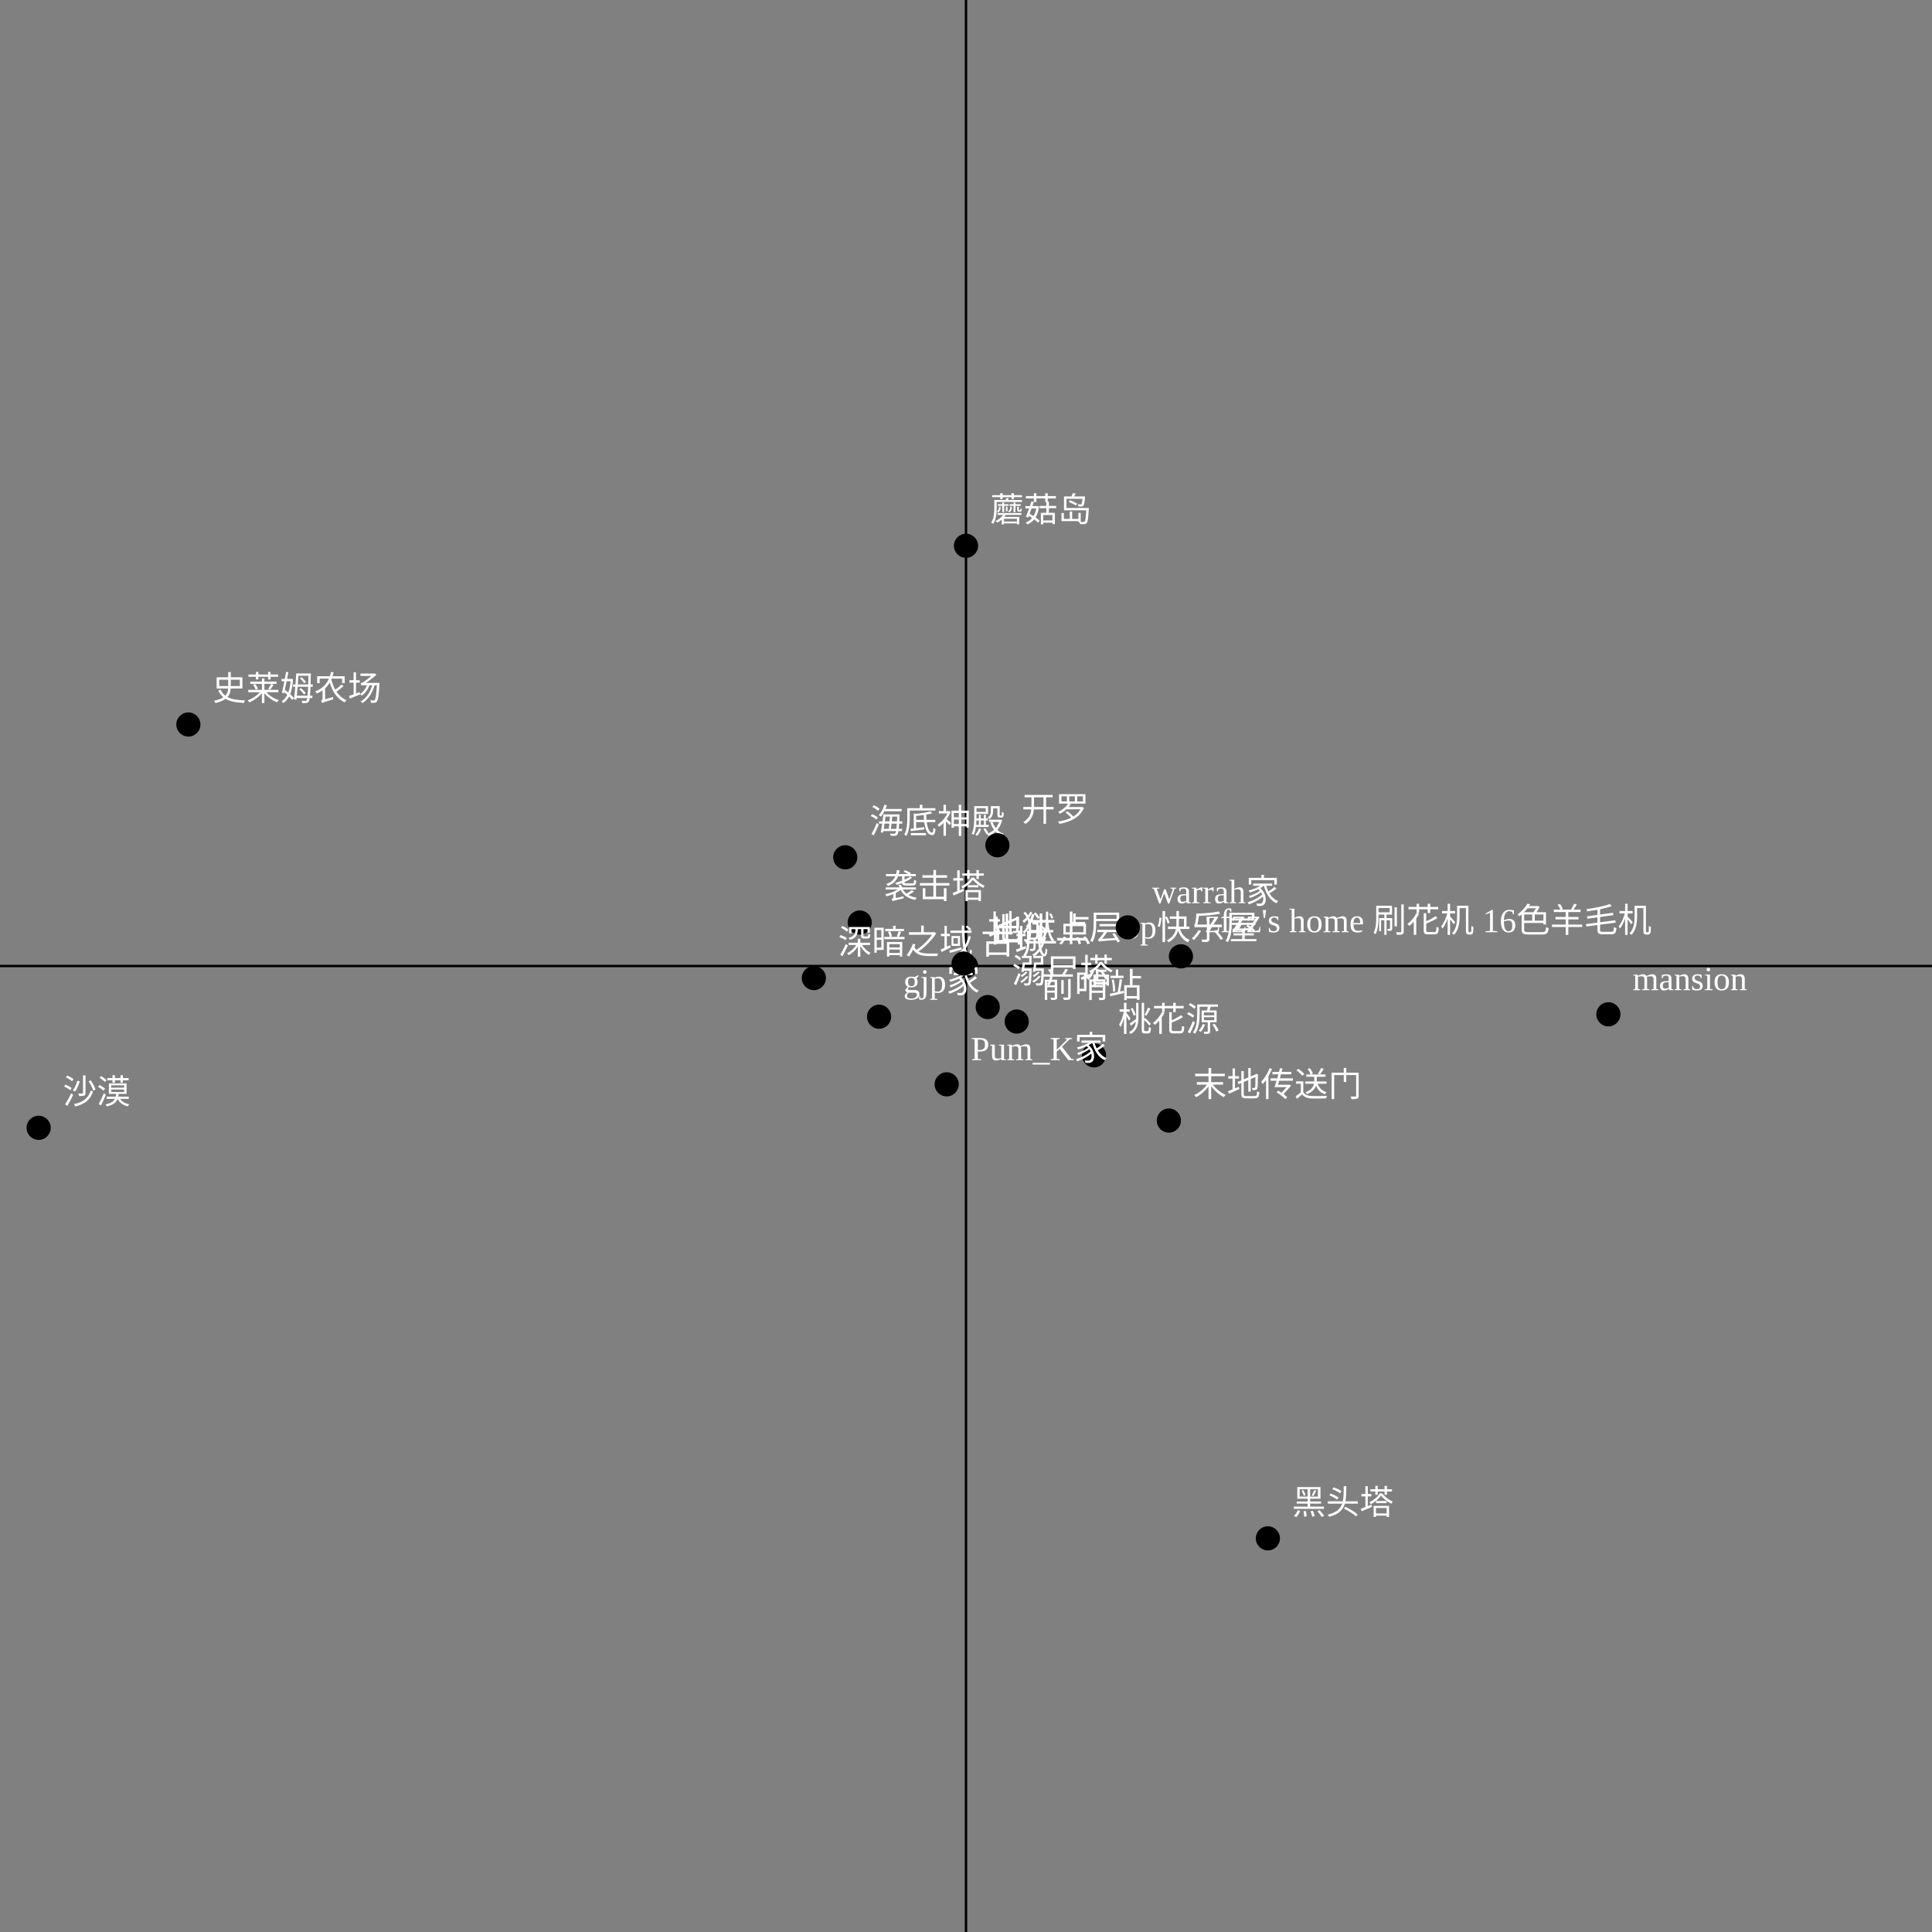
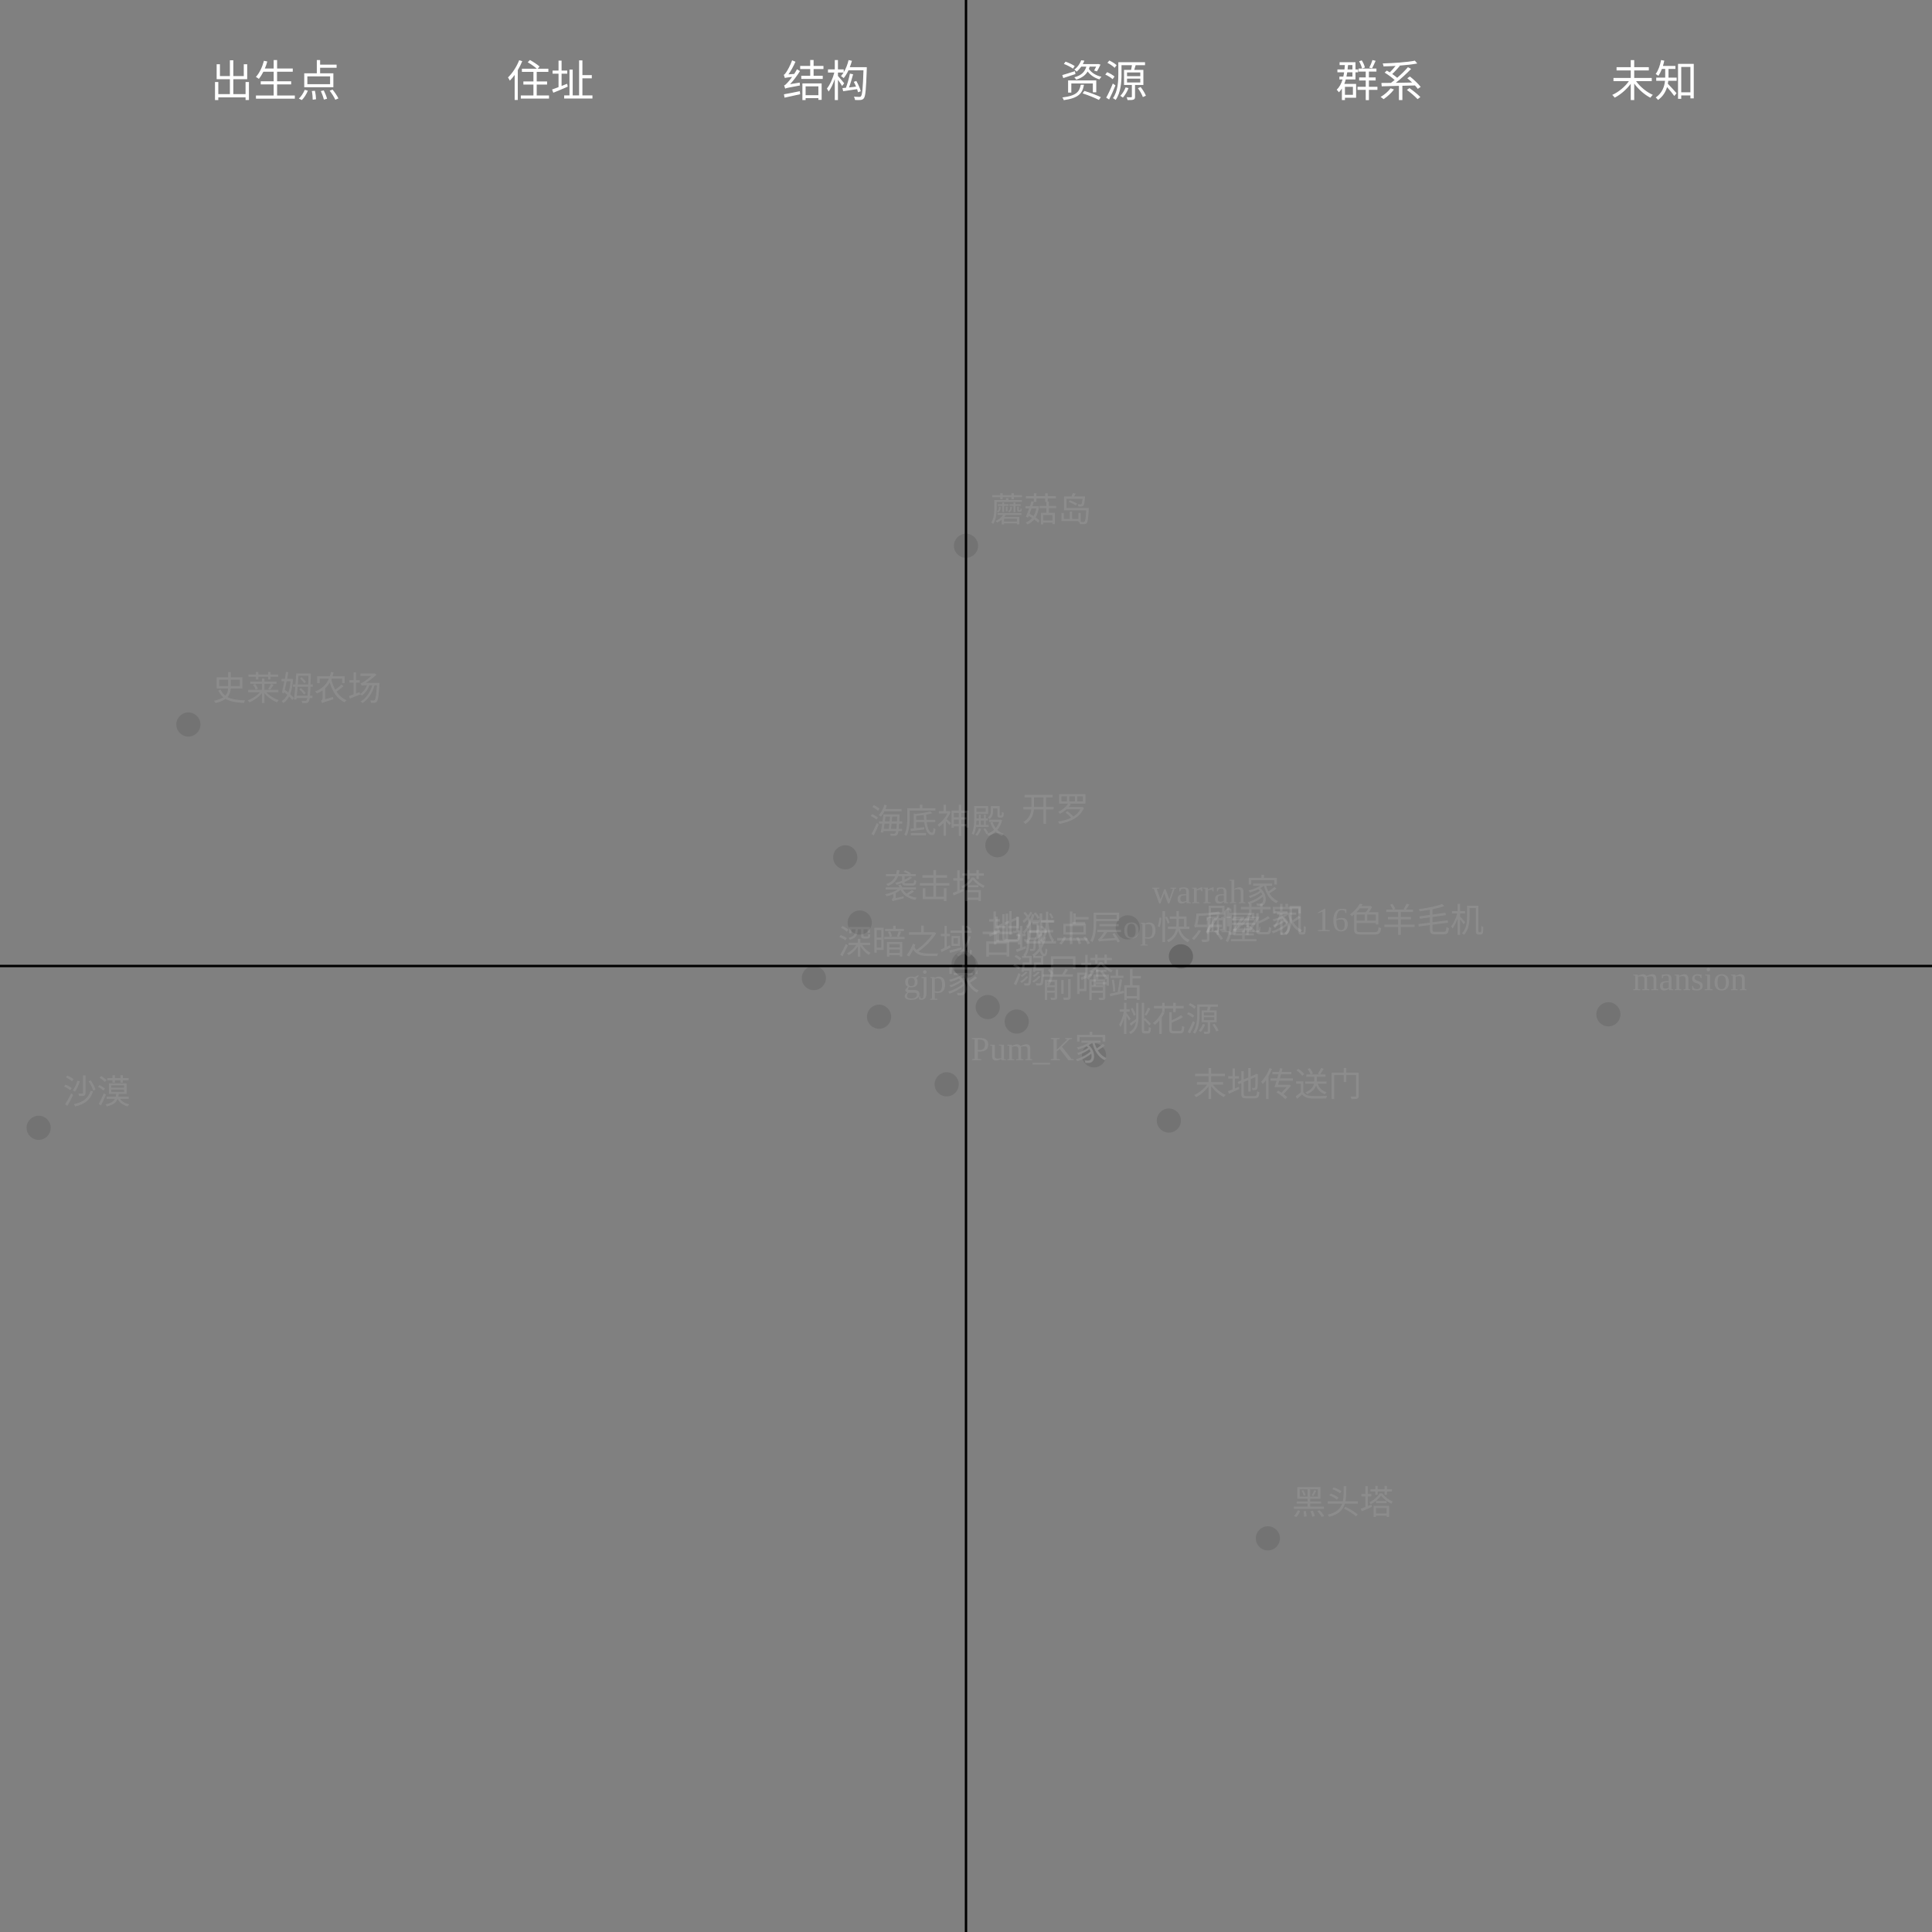
<svg xmlns="http://www.w3.org/2000/svg" width="800" height="800">
  <rect width="100%" height="100%" fill="gray" />
  <line x1="400" x2="400" y1="0" y2="800" stroke="black" />
  <line x1="0" x2="800" y1="400" y2="400" stroke="black" />
-   <circle cx="400" cy="400" r="5" fill="black" />
-   <text x="410" y="390" font-size="14" text-anchor="start" fill="white">出生点</text>
-   <circle cx="453" cy="437" r="5" fill="black" />
-   <text x="463" y="427" font-size="14" text-anchor="start" fill="white">桃花源</text>
-   <circle cx="392" cy="449" r="5" fill="black" />
-   <text x="402" y="439" font-size="14" text-anchor="start" fill="white">Pum_K家</text>
-   <circle cx="484" cy="464" r="5" fill="black" />
-   <text x="494" y="454" font-size="14" text-anchor="start" fill="white">末地传送门</text>
-   <circle cx="525" cy="637" r="5" fill="black" />
-   <text x="535" y="627" font-size="14" text-anchor="start" fill="white">黑头塔</text>
-   <circle cx="364" cy="421" r="5" fill="black" />
-   <text x="374" y="411" font-size="14" text-anchor="start" fill="white">gjp家</text>
-   <circle cx="78" cy="300" r="5" fill="black" />
-   <text x="88" y="290" font-size="14" text-anchor="start" fill="white">史莱姆农场</text>
-   <circle cx="356" cy="382" r="5" fill="black" />
-   <text x="366" y="372" font-size="14" text-anchor="start" fill="white">袭击塔</text>
-   <circle cx="409" cy="417" r="5" fill="black" />
-   <text x="419" y="407" font-size="14" text-anchor="start" fill="white">溺尸塔</text>
-   <circle cx="337" cy="405" r="5" fill="black" />
-   <text x="347" y="395" font-size="14" text-anchor="start" fill="white">深暗之域 古城</text>
-   <circle cx="421" cy="423" r="5" fill="black" />
-   <text x="431" y="413" font-size="14" text-anchor="start" fill="white">前哨站</text>
-   <circle cx="16" cy="467" r="5" fill="black" />
-   <text x="26" y="457" font-size="14" text-anchor="start" fill="white">沙漠</text>
-   <circle cx="666" cy="420" r="5" fill="black" />
-   <text x="676" y="410" font-size="14" text-anchor="start" fill="white">mansion</text>
-   <circle cx="399" cy="399" r="5" fill="black" />
-   <text x="409" y="389" font-size="14" text-anchor="start" fill="white">地狱上层op快乐屋</text>
-   <circle cx="489" cy="396" r="5" fill="black" />
-   <text x="499" y="386" font-size="14" text-anchor="start" fill="white">zfzz's home 刷花机 16色羊毛机</text>
-   <circle cx="467" cy="384" r="5" fill="black" />
-   <text x="477" y="374" font-size="14" text-anchor="start" fill="white">warrah家</text>
-   <circle cx="350" cy="355" r="5" fill="black" />
-   <text x="360" y="345" font-size="14" text-anchor="start" fill="white">海底神殿</text>
-   <circle cx="400" cy="226" r="5" fill="black" />
-   <text x="410" y="216" font-size="14" text-anchor="start" fill="white">蘑菇岛</text>
-   <circle cx="413" cy="350" r="5" fill="black" />
-   <text x="423" y="340" font-size="14" text-anchor="start" fill="white">开罗</text>
+   <text x="114" y="40" font-size="18" text-anchor="middle">出生点</text>
+   <g id="出生点" opacity="0.1">
+     <text x="114" y="40" font-size="18" text-anchor="middle">出生点</text>
+     <circle cx="400" cy="400" r="5" />
+     <text x="410" y="390" font-size="14">出生点</text>
+   </g>
+   <text x="228" y="40" font-size="18" text-anchor="middle">住址</text>
+   <g id="住址" opacity="0.1">
+     <text x="228" y="40" font-size="18" text-anchor="middle">住址</text>
+     <circle cx="453" cy="437" r="5" />
+     <text x="463" y="427" font-size="14">桃花源</text>
+     <circle cx="392" cy="449" r="5" />
+     <text x="402" y="439" font-size="14">Pum_K家</text>
+     <circle cx="364" cy="421" r="5" />
+     <text x="374" y="411" font-size="14">gjp家</text>
+     <circle cx="489" cy="396" r="5" />
+     <text x="499" y="386" font-size="14">zfzz 家</text>
+     <circle cx="467" cy="384" r="5" />
+     <text x="477" y="374" font-size="14">warrah家</text>
+     <circle cx="413" cy="350" r="5" />
+     <text x="423" y="340" font-size="14">开罗</text>
+   </g>
+   <text x="342" y="40" font-size="18" text-anchor="middle">结构</text>
+   <g id="结构" opacity="0.1">
+     <text x="342" y="40" font-size="18" text-anchor="middle">结构</text>
+     <circle cx="484" cy="464" r="5" />
+     <text x="494" y="454" font-size="14">末地传送门</text>
+     <circle cx="337" cy="405" r="5" />
+     <text x="347" y="395" font-size="14">深暗之域 古城</text>
+     <circle cx="421" cy="423" r="5" />
+     <text x="431" y="413" font-size="14">前哨站</text>
+     <circle cx="666" cy="420" r="5" />
+     <text x="676" y="410" font-size="14">mansion</text>
+     <circle cx="350" cy="355" r="5" />
+     <text x="360" y="345" font-size="14">海底神殿</text>
+   </g>
+   <text x="457" y="40" font-size="18" text-anchor="middle">资源</text>
+   <g id="资源" opacity="0.1">
+     <text x="457" y="40" font-size="18" text-anchor="middle">资源</text>
+     <circle cx="525" cy="637" r="5" />
+     <text x="535" y="627" font-size="14">黑头塔</text>
+     <circle cx="78" cy="300" r="5" />
+     <text x="88" y="290" font-size="14">史莱姆农场</text>
+     <circle cx="356" cy="382" r="5" />
+     <text x="366" y="372" font-size="14">袭击塔</text>
+     <circle cx="409" cy="417" r="5" />
+     <text x="419" y="407" font-size="14">溺尸塔</text>
+     <circle cx="489" cy="396" r="5" />
+     <text x="499" y="386" font-size="14">刷花机 16色羊毛机</text>
+   </g>
+   <text x="571" y="40" font-size="18" text-anchor="middle">群系</text>
+   <g id="群系" opacity="0.1">
+     <text x="571" y="40" font-size="18" text-anchor="middle">群系</text>
+     <circle cx="16" cy="467" r="5" />
+     <text x="26" y="457" font-size="14">沙漠</text>
+     <circle cx="400" cy="226" r="5" />
+     <text x="410" y="216" font-size="14">蘑菇岛</text>
+   </g>
+   <text x="685" y="40" font-size="18" text-anchor="middle">未知</text>
+   <g id="未知" opacity="0.1">
+     <text x="685" y="40" font-size="18" text-anchor="middle">未知</text>
+     <circle cx="399" cy="399" r="5" />
+     <text x="409" y="389" font-size="14">地狱上层op快乐屋</text>
+   </g>
+   <style>
+   #出生点:hover{opacity:1} #住址:hover{opacity:1} #结构:hover{opacity:1} #资源:hover{opacity:1} #群系:hover{opacity:1} #未知:hover{opacity:1} text{fill:white;} circle{fill:black;} *{transition: all .5s ease-out;}
+   </style>
</svg>
